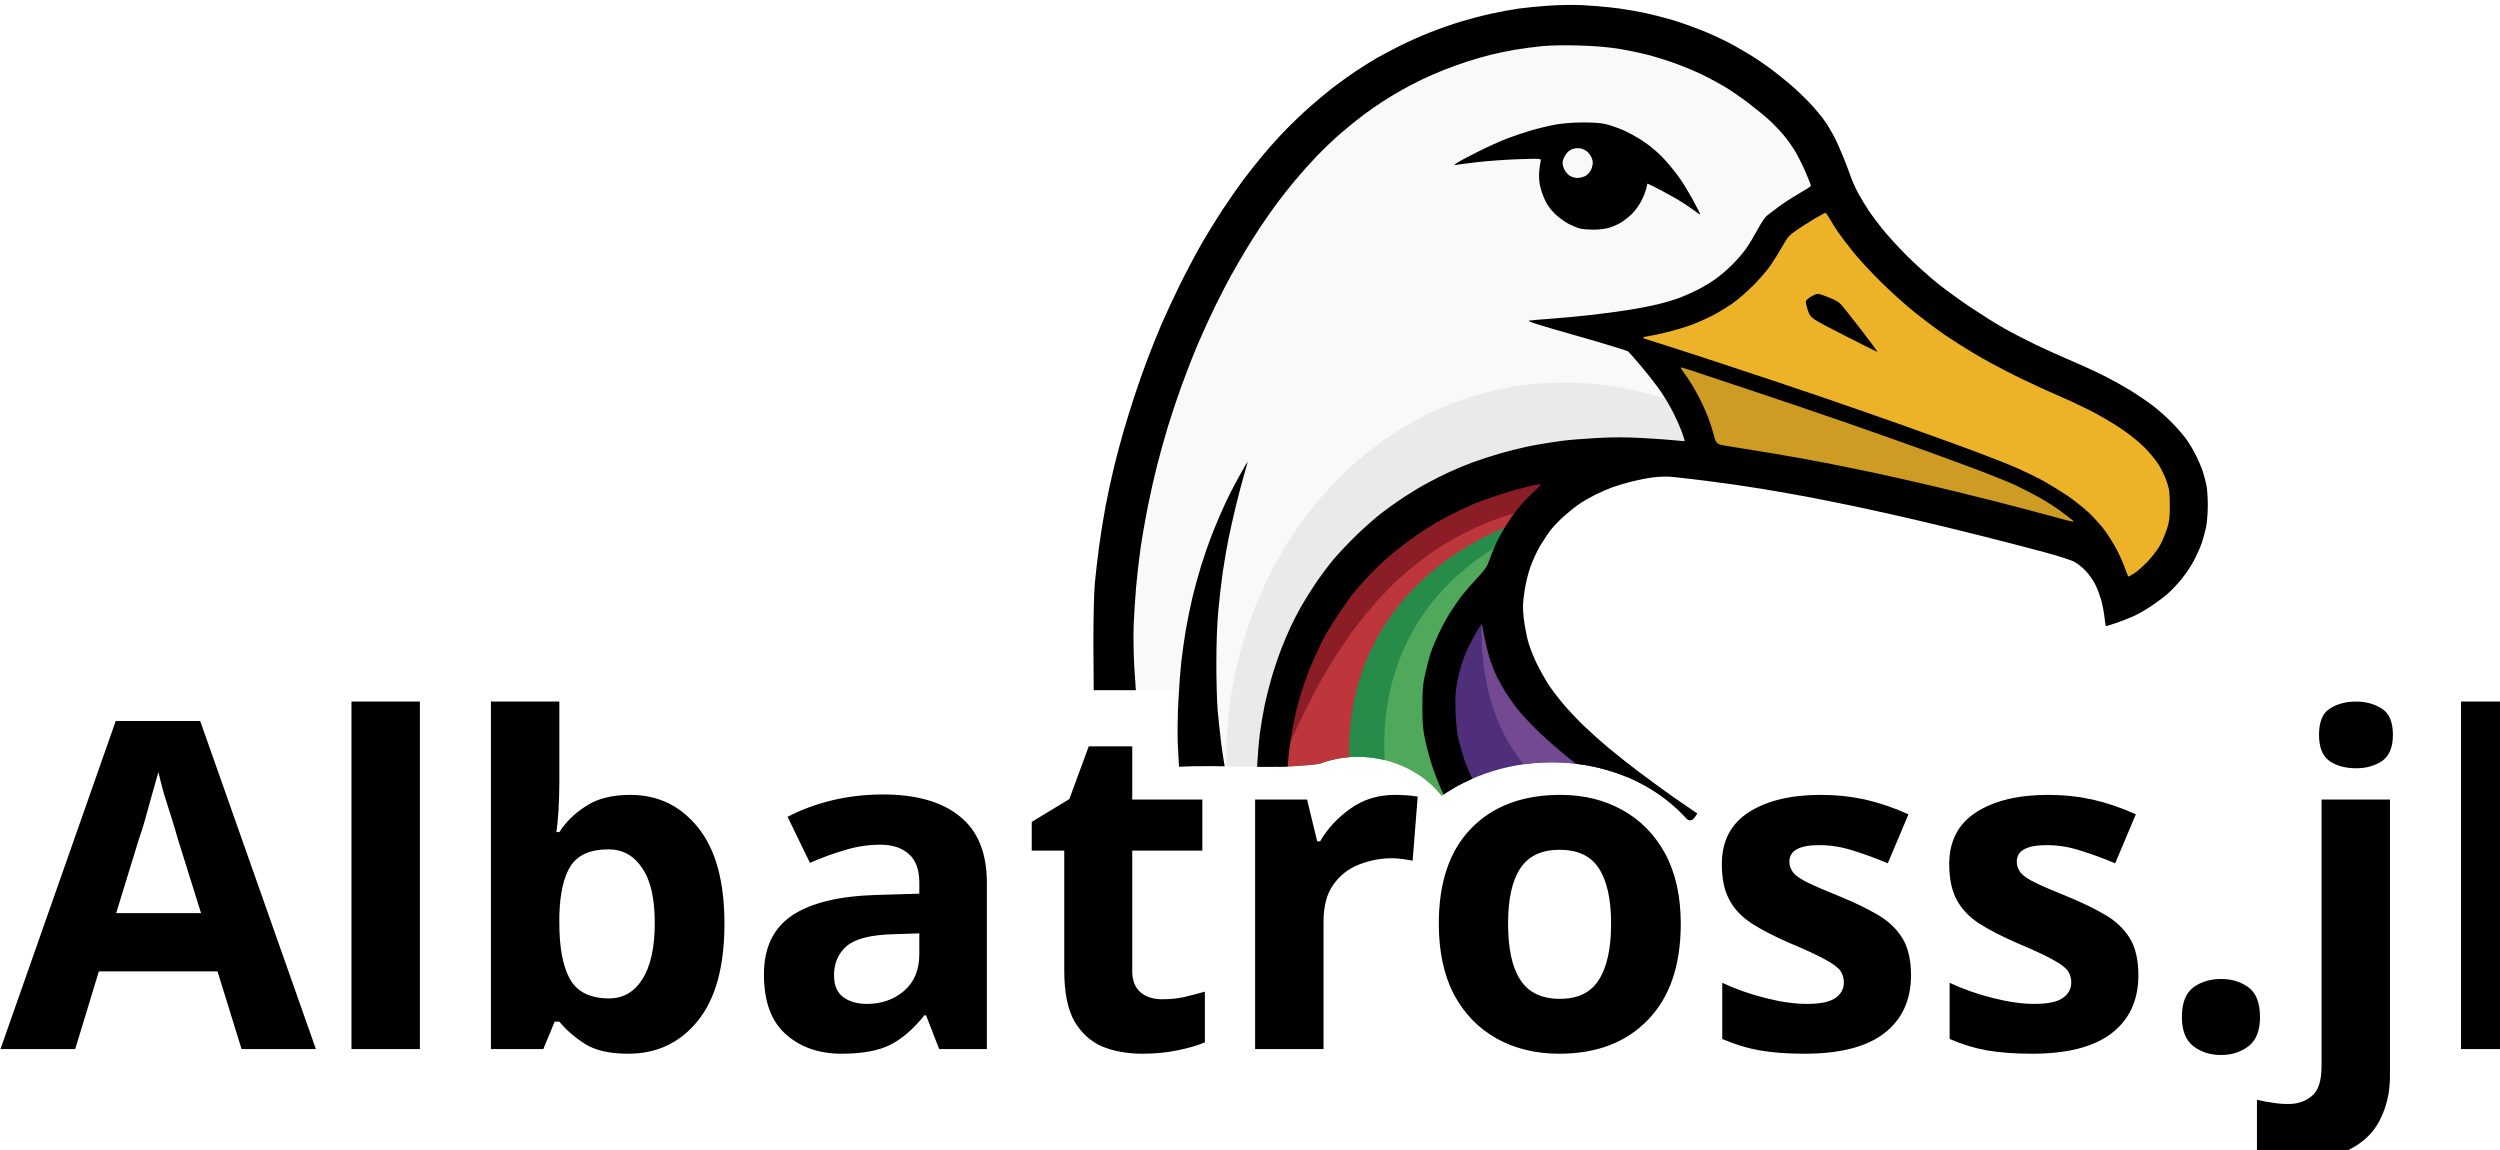
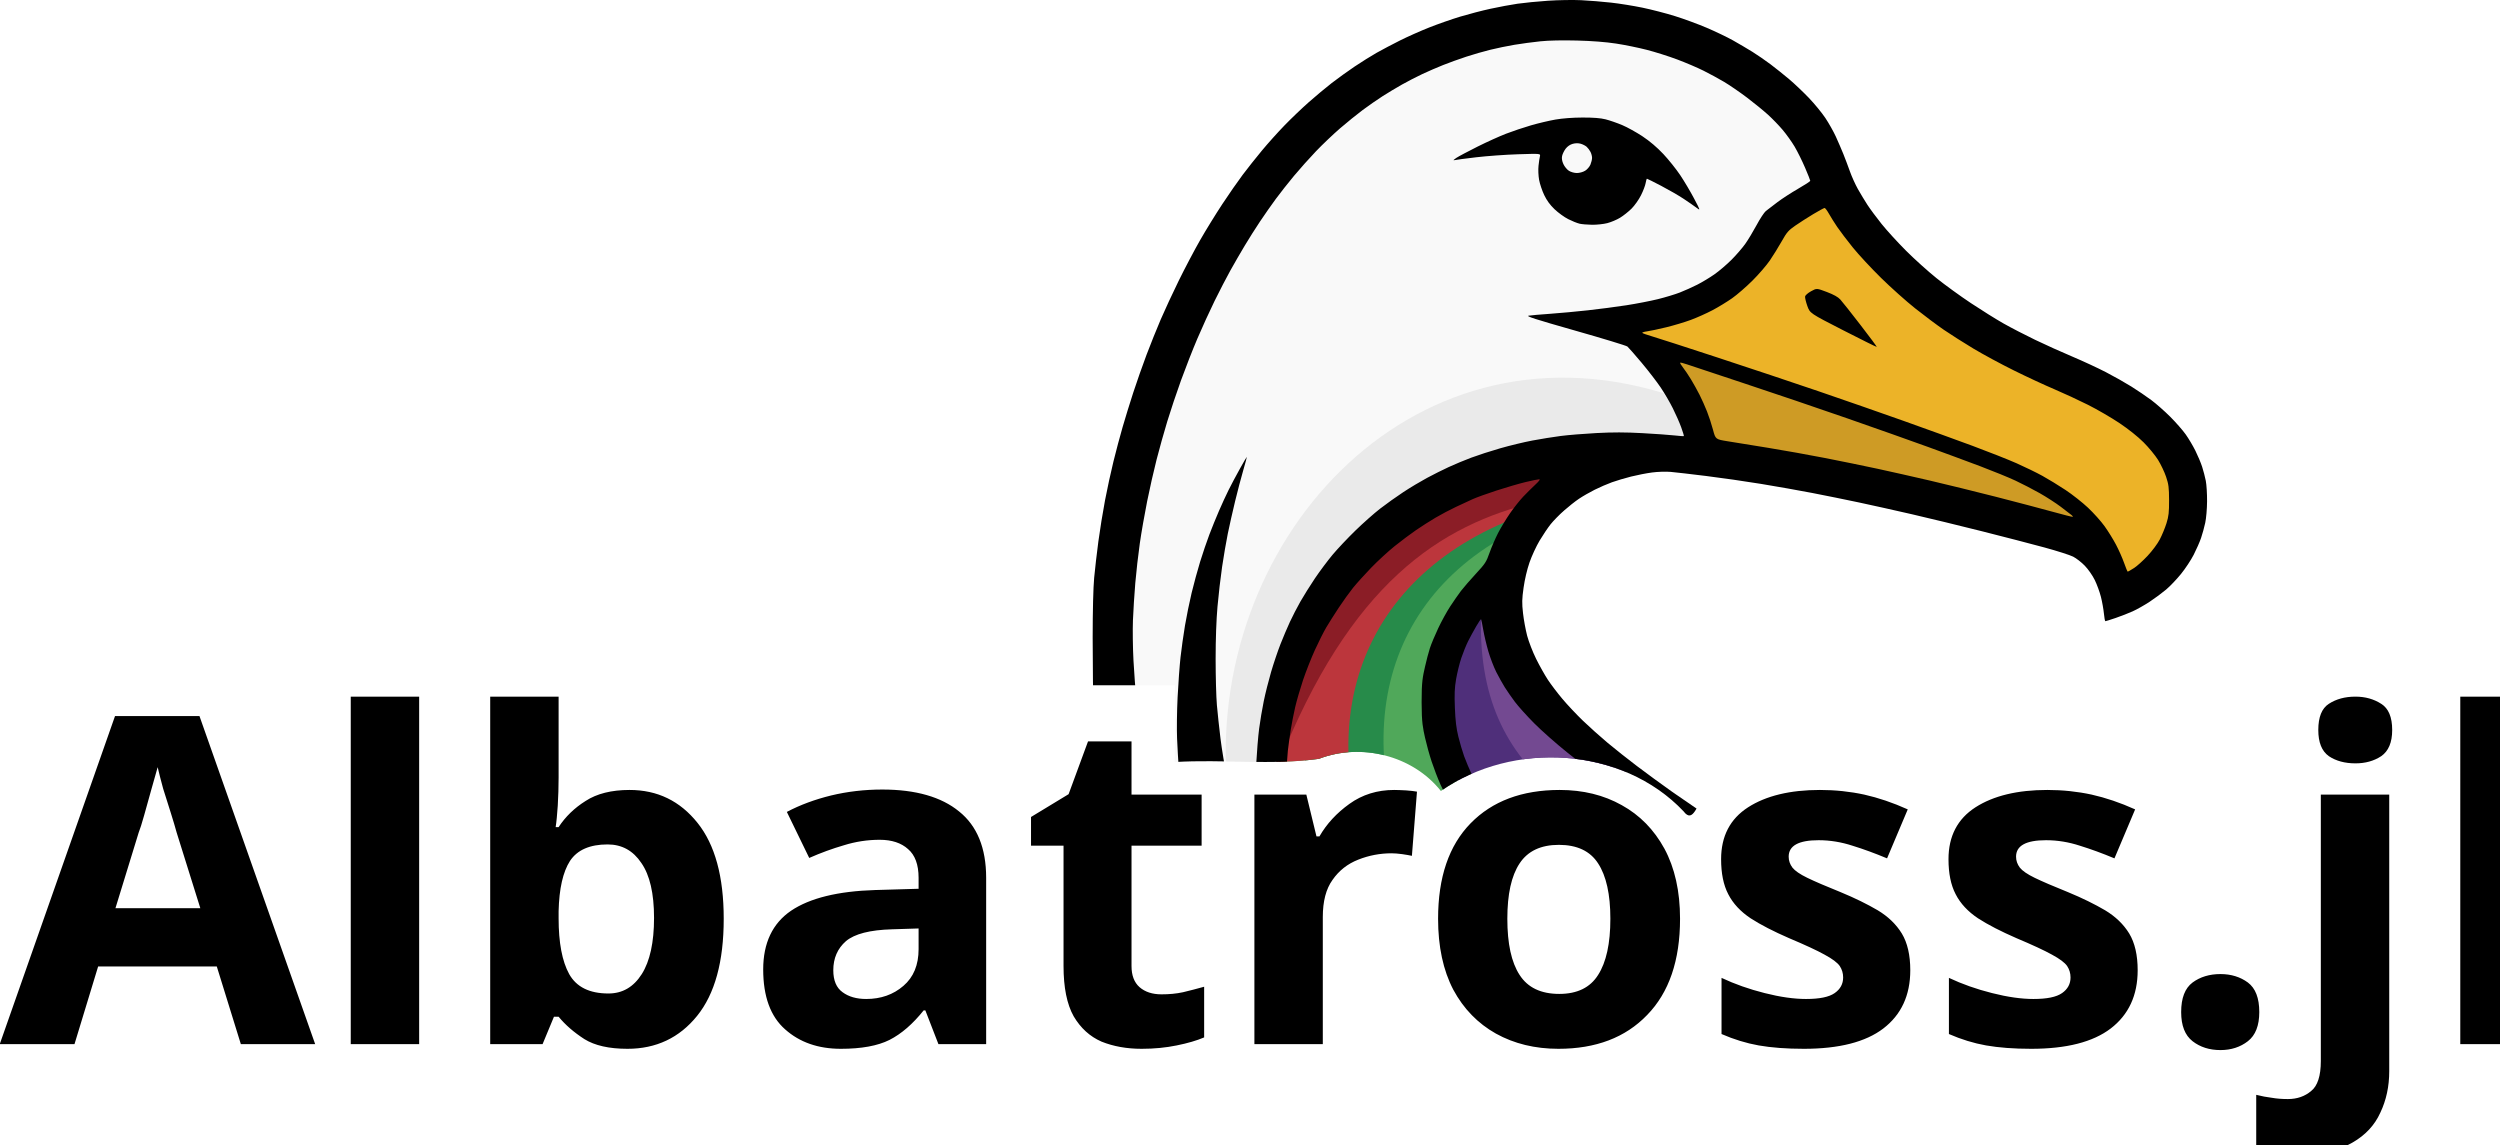
- <svg xmlns="http://www.w3.org/2000/svg" width="92.507mm" height="42.519mm" viewBox="0 0 92.507 42.519" version="1.1" id="svg1" xml:space="preserve">
+ <svg xmlns="http://www.w3.org/2000/svg" width="92.507mm" height="42.337mm" viewBox="0 0 92.507 42.337" version="1.1" id="svg1" xml:space="preserve">
  <defs id="defs1">
    <clipPath clipPathUnits="userSpaceOnUse" id="clipPath1">
      <rect style="fill:#cccccc;stroke-width:1.001;paint-order:stroke markers fill" id="rect2" width="273.932" height="225.12" x="-96.32" y="-53.76" />
    </clipPath>
    <clipPath clipPathUnits="userSpaceOnUse" id="clipPath1-8">
      <rect style="fill:#cccccc;stroke-width:1.001;paint-order:stroke markers fill" id="rect2-4" width="273.932" height="225.12" x="-96.32" y="-53.76" />
    </clipPath>
    <clipPath clipPathUnits="userSpaceOnUse" id="clipPath1-7">
      <rect style="fill:#cccccc;stroke-width:1.001;paint-order:stroke markers fill" id="rect2-5" width="273.932" height="225.12" x="-96.32" y="-53.76" />
    </clipPath>
    <clipPath clipPathUnits="userSpaceOnUse" id="clipPath1-1">
      <rect style="fill:#cccccc;stroke-width:1.001;paint-order:stroke markers fill" id="rect2-9" width="273.932" height="225.12" x="-96.32" y="-53.76" />
    </clipPath>
    <filter id="mask-powermask-path-effect229_inverse" style="color-interpolation-filters:sRGB" height="100" width="100" x="-50" y="-50">
      <feColorMatrix id="mask-powermask-path-effect229_primitive1" values="1" type="saturate" result="fbSourceGraphic" />
      <feColorMatrix id="mask-powermask-path-effect229_primitive2" values="-1 0 0 0 1 0 -1 0 0 1 0 0 -1 0 1 0 0 0 1 0 " in="fbSourceGraphic" />
    </filter>
    <clipPath clipPathUnits="userSpaceOnUse" id="clipPath5">
      <path id="path5" style="font-weight:bold;font-size:16.922px;font-family:'Tamil MN';-inkscape-font-specification:'Tamil MN Bold';writing-mode:lr-tb;direction:ltr;fill:#f9f9f9;fill-opacity:1;stroke:none;stroke-width:2.822;stroke-dasharray:none;paint-order:stroke markers fill" d="m 14.163,79.873 c -0.691,-0.21 -0.467,0.645 -0.641,1.066 -0.161,0.849 -0.582,1.982 -1.607,1.975 -0.712,0.212 -1.043,0.937 -1.591,1.367 -1.17,1.761 -1.728,3.871 -2.066,5.938 -0.166,1.415 -0.252,3.216 1.027,4.16 0.714,0.486 1.62,0.321 2.424,0.344 0.862,-0.253 0.484,-1.302 0.539,-1.968 -0.035,-0.386 -0.006,-1.513 0.121,-0.544 0.372,2.011 2.676,3.047 4.557,2.678 0.612,-0.093 1.209,-0.295 1.747,-0.602 0.405,0.574 1.107,0.591 1.725,0.457 1.336,-0.04 2.673,0.016 4.01,-0.008 -0.087,-1.729 0.375,-3.408 0.49,-5.121 0.519,-0.239 0.789,0.017 0.795,0.541 0.647,2.725 3.287,4.816 6.102,4.74 1.997,0.067 4,-0.87 5.331,-2.277 1.473,2.354 4.829,2.922 7.242,1.781 0.787,-0.409 1.795,-0.887 1.848,-1.896 0.345,-2.308 0.608,-4.662 0.419,-6.995 -0.02,-0.473 -0.31,-1.127 -0.88,-0.991 -1.844,-2.47 -5.921,-2.722 -8.047,-0.494 -0.295,0.142 -0.421,1.015 -0.797,0.51 -2.275,-2.398 -6.309,-2.614 -8.978,-0.75 -1.046,-1.32 -2.958,-1.789 -4.515,-1.19 -1.769,0.247 -3.559,0.007 -5.336,0.119 0.028,-0.944 0.004,-1.895 0.012,-2.842 -1.311,9.1e-5 -2.621,0.001 -3.932,0.002 z m 4.23,8.996 c 0.483,0.796 -0.62,0.099 -0.137,-0.07 0.093,-0.044 0.107,-0.068 0.137,0.07 z m 13.385,0.326 c 0.288,0.317 0.691,0.659 0.52,1.131 -0.557,0.049 -0.408,-0.686 -0.633,-1.018 0.042,0.028 0.067,-0.227 0.113,-0.113 z" display="none" />
      <path id="lpe_path-effect5" style="font-weight:bold;font-size:16.922px;font-family:'Tamil MN';-inkscape-font-specification:'Tamil MN Bold';writing-mode:lr-tb;direction:ltr;fill:#f9f9f9;fill-opacity:1;stroke:none;stroke-width:2.822;stroke-dasharray:none;paint-order:stroke markers fill" class="powerclip" d="M 9.664,49.516 H 61.287 V 92.378 H 9.664 Z m 4.499,30.358 c -0.691,-0.21 -0.467,0.645 -0.641,1.066 -0.161,0.849 -0.582,1.982 -1.607,1.975 -0.712,0.212 -1.043,0.937 -1.591,1.367 -1.17,1.761 -1.728,3.871 -2.066,5.938 -0.166,1.415 -0.252,3.216 1.027,4.16 0.714,0.486 1.62,0.321 2.424,0.344 0.862,-0.253 0.484,-1.302 0.539,-1.968 -0.035,-0.386 -0.006,-1.513 0.121,-0.544 0.372,2.011 2.676,3.047 4.557,2.678 0.612,-0.093 1.209,-0.295 1.747,-0.602 0.405,0.574 1.107,0.591 1.725,0.457 1.336,-0.04 2.673,0.016 4.01,-0.008 -0.087,-1.729 0.375,-3.408 0.49,-5.121 0.519,-0.239 0.789,0.017 0.795,0.541 0.647,2.725 3.287,4.816 6.102,4.74 1.997,0.067 4,-0.87 5.331,-2.277 1.473,2.354 4.829,2.922 7.242,1.781 0.787,-0.409 1.795,-0.887 1.848,-1.896 0.345,-2.308 0.608,-4.662 0.419,-6.995 -0.02,-0.473 -0.31,-1.127 -0.88,-0.991 -1.844,-2.47 -5.921,-2.722 -8.047,-0.494 -0.295,0.142 -0.421,1.015 -0.797,0.51 -2.275,-2.398 -6.309,-2.614 -8.978,-0.75 -1.046,-1.32 -2.958,-1.789 -4.515,-1.19 -1.769,0.247 -3.559,0.007 -5.336,0.119 0.028,-0.944 0.004,-1.895 0.012,-2.842 -1.311,9.1e-5 -2.621,0.001 -3.932,0.002 z m 4.23,8.996 c -0.03,-0.138 -0.043,-0.114 -0.137,-0.07 -0.483,0.169 0.62,0.866 0.137,0.07 z m 13.385,0.326 c -0.046,-0.114 -0.072,0.141 -0.113,0.113 0.224,0.331 0.075,1.067 0.633,1.018 0.171,-0.472 -0.232,-0.814 -0.52,-1.131 z" />
    </clipPath>
  </defs>
-   <g id="layer1" transform="translate(-52.08428,-4.243522)">
+   <g id="layer1" transform="translate(-52.11107,-4.425604)">
    <g id="g20" transform="translate(77.49476,-50.09027)" clip-path="url(#clipPath5)">
      <path style="fill:#f9f9f9;fill-opacity:1;stroke-width:2.822;paint-order:stroke markers fill" d="m 21.364,87.36 h -4.368 l -1.518,-10.626 3.092,-11.421 6.247,-7.635 5.237,-2.335 5.3,0.063 4.102,1.893 3.155,3.534 -0.126,0.82 -2.019,1.073 -2.019,2.461 -4.038,1.262 h -1.451 l 2.903,0.947 1.199,2.145 -8.14,0.694 -5.048,4.291 -2.461,5.048 z" id="path2" />
      <path style="opacity:1;fill:#50a85a;fill-opacity:1;stroke-width:2.822;paint-order:stroke markers fill" d="m 22.382,87.366 h 8.979 l -2.985,-4.187 -0.452,-4.122 2.174,-3.416 2.569,-3.812 -2.965,-0.141 -4.941,3.529 -2.71,4.885 -0.282,4.8 z" id="path10" />
      <path style="fill:#278b4a;fill-opacity:1;stroke-width:2.148;paint-order:stroke markers fill" d="M 23.182,87.366 H 27.104 C 24.246,81.044 26.163,75.491 32.463,73.423 l 0.94,-1.835 -8.842,3.629 -1.57,4.885 -0.164,4.8 z" id="path11" />
      <path style="fill:#bc363c;fill-opacity:1;stroke-width:2.148;paint-order:stroke markers fill" d="m 22.124,87.366 h 3.614 C 22.881,81.044 25.105,75.491 31.405,73.423 l 0.94,-1.835 -8.842,3.629 -1.57,4.885 -0.164,4.8 z" id="path12" />
      <path style="opacity:1;fill:#eaeaea;fill-opacity:1;stroke-width:2.822;paint-order:stroke markers fill" d="m 20.036,83.773 c -0.851,-9.089 6.66,-17.591 16.125,-14.713 l 1.658,2.258 C 20.194,71.027 21.277,84.317 21.834,87.357 l -1.134,0.011 c 0,0 -1.329,-2.142 -0.664,-3.596 z" id="path13" />
      <path style="fill:#ecb328;fill-opacity:1;stroke-width:2.822;paint-order:stroke markers fill" d="m 42.066,61.391 -3.881,3.842 -4.001,1.262 16.278,6.514 2.667,3.624 2.498,-3.216 -2.053,-3.45 -7.026,-3.828 z" id="path14" />
      <path style="fill:#ce9b25;fill-opacity:1;stroke-width:2.822;paint-order:stroke markers fill" d="m 35.737,67.359 2.058,4.034 11.019,2.464 3.276,0.379 c 0,0 -0.027,-0.162 -0.244,-0.596 C 51.629,73.207 49.815,72.286 49.815,72.286 l -5.821,-2.193 z" id="path15" />
      <path style="opacity:1;fill:#4f2f7a;fill-opacity:1;stroke-width:2.822;paint-order:stroke markers fill" d="m 29.587,76.607 c -2.727,3.514 -2.442,7.089 2.976,10.745 l 7.718,0.024 C 36.225,84.249 31.496,81.747 29.587,76.607 Z" id="path16" />
      <path style="opacity:1;fill:#734991;fill-opacity:1;stroke-width:2.822;paint-order:stroke markers fill" d="m 29.417,77.413 c -0.139,6.23 4.503,7.93 10.333,9.956 -5.607,-4.292 -10.333,-9.956 -10.333,-9.956 z" id="path17" />
      <path style="opacity:1;fill:#8b1d26;fill-opacity:1;stroke-width:2.822;paint-order:stroke markers fill" d="m 21.908,82.841 c 2.662,-6.747 5.996,-8.904 9.582,-9.756 l 1.307,-1.612 -4.443,1.22 -5.052,3.702 z" id="path18" />
      <path style="fill:#000000" d="m 14.669,87.264 c 0.013,-0.063 0.06,-0.33 0.105,-0.594 0.044,-0.264 0.119,-0.826 0.165,-1.25 0.046,-0.424 0.106,-1.183 0.133,-1.688 0.034,-0.642 0.038,-1.379 0.012,-2.458 -0.02,-0.848 -0.036,-2.273 -0.036,-3.167 5.39e-4,-0.993 0.022,-1.852 0.055,-2.208 0.03,-0.321 0.1,-0.928 0.156,-1.348 0.056,-0.421 0.167,-1.105 0.246,-1.521 0.079,-0.416 0.22,-1.065 0.313,-1.442 0.093,-0.378 0.245,-0.949 0.338,-1.269 0.093,-0.321 0.27,-0.897 0.395,-1.28 0.125,-0.384 0.346,-1.012 0.491,-1.397 0.146,-0.385 0.381,-0.972 0.524,-1.304 0.142,-0.332 0.443,-0.979 0.668,-1.438 0.225,-0.458 0.581,-1.133 0.791,-1.5 0.21,-0.367 0.579,-0.965 0.82,-1.331 0.241,-0.365 0.58,-0.853 0.753,-1.083 0.173,-0.231 0.494,-0.635 0.713,-0.899 0.219,-0.264 0.595,-0.683 0.837,-0.932 0.241,-0.249 0.645,-0.635 0.897,-0.858 0.252,-0.223 0.635,-0.542 0.85,-0.709 0.216,-0.167 0.597,-0.442 0.847,-0.61 0.25,-0.168 0.618,-0.398 0.816,-0.51 0.199,-0.112 0.586,-0.316 0.861,-0.454 0.275,-0.138 0.763,-0.355 1.084,-0.482 0.321,-0.127 0.837,-0.308 1.146,-0.401 0.309,-0.093 0.815,-0.225 1.124,-0.292 0.309,-0.067 0.759,-0.151 1,-0.186 0.241,-0.035 0.747,-0.084 1.125,-0.11 0.378,-0.026 0.931,-0.035 1.229,-0.02 0.298,0.015 0.795,0.055 1.104,0.09 0.309,0.034 0.833,0.119 1.163,0.187 0.33,0.069 0.87,0.208 1.199,0.311 0.329,0.102 0.861,0.298 1.182,0.435 0.321,0.137 0.756,0.346 0.968,0.465 0.211,0.119 0.534,0.309 0.718,0.423 0.183,0.114 0.483,0.321 0.667,0.459 0.183,0.138 0.493,0.386 0.688,0.55 0.195,0.164 0.525,0.478 0.734,0.696 0.209,0.219 0.484,0.554 0.611,0.745 0.127,0.191 0.3,0.498 0.384,0.681 0.084,0.183 0.209,0.474 0.279,0.646 0.069,0.172 0.18,0.465 0.246,0.652 0.066,0.187 0.198,0.477 0.292,0.646 0.095,0.169 0.254,0.432 0.354,0.586 0.1,0.154 0.337,0.473 0.525,0.708 0.189,0.236 0.596,0.682 0.906,0.992 0.31,0.31 0.817,0.766 1.126,1.014 0.309,0.248 0.881,0.663 1.271,0.922 0.39,0.259 0.933,0.598 1.208,0.754 0.275,0.156 0.8,0.427 1.167,0.604 0.367,0.177 0.985,0.456 1.375,0.62 0.39,0.165 0.952,0.425 1.25,0.58 0.298,0.154 0.723,0.395 0.945,0.534 0.222,0.139 0.55,0.362 0.729,0.495 0.179,0.133 0.496,0.412 0.703,0.619 0.207,0.208 0.465,0.501 0.572,0.653 0.108,0.151 0.269,0.423 0.359,0.604 0.09,0.181 0.202,0.447 0.249,0.592 0.047,0.145 0.108,0.379 0.136,0.521 0.028,0.142 0.049,0.483 0.047,0.758 -0.002,0.282 -0.032,0.63 -0.068,0.797 -0.035,0.164 -0.105,0.417 -0.155,0.563 -0.05,0.146 -0.172,0.424 -0.272,0.619 -0.1,0.195 -0.31,0.514 -0.468,0.708 -0.158,0.195 -0.406,0.456 -0.553,0.58 -0.147,0.124 -0.421,0.327 -0.61,0.451 -0.189,0.124 -0.47,0.283 -0.625,0.353 -0.155,0.07 -0.44,0.182 -0.633,0.247 -0.193,0.066 -0.364,0.119 -0.379,0.119 -0.015,0 -0.04,-0.127 -0.054,-0.283 -0.015,-0.156 -0.064,-0.432 -0.11,-0.615 -0.046,-0.182 -0.149,-0.465 -0.229,-0.627 -0.081,-0.166 -0.242,-0.397 -0.367,-0.526 -0.122,-0.127 -0.317,-0.279 -0.434,-0.338 -0.116,-0.059 -0.594,-0.212 -1.06,-0.339 -0.467,-0.127 -1.514,-0.399 -2.328,-0.604 -0.814,-0.205 -1.976,-0.487 -2.583,-0.627 -0.607,-0.14 -1.488,-0.336 -1.958,-0.436 -0.47,-0.1 -1.248,-0.258 -1.73,-0.351 -0.481,-0.093 -1.334,-0.244 -1.896,-0.336 -0.561,-0.092 -1.471,-0.223 -2.021,-0.291 -0.55,-0.068 -1.142,-0.137 -1.315,-0.152 -0.178,-0.015 -0.477,-0.006 -0.688,0.022 -0.205,0.027 -0.555,0.095 -0.777,0.151 -0.223,0.056 -0.541,0.151 -0.708,0.211 -0.167,0.06 -0.454,0.184 -0.637,0.276 -0.183,0.092 -0.446,0.242 -0.583,0.335 -0.138,0.092 -0.389,0.291 -0.56,0.442 -0.17,0.151 -0.392,0.378 -0.492,0.504 -0.1,0.126 -0.283,0.398 -0.406,0.604 -0.123,0.206 -0.291,0.569 -0.373,0.807 -0.091,0.263 -0.176,0.627 -0.219,0.932 -0.06,0.427 -0.063,0.565 -0.021,0.943 0.027,0.244 0.097,0.622 0.154,0.839 0.058,0.218 0.207,0.602 0.332,0.854 0.125,0.252 0.32,0.599 0.433,0.771 0.113,0.172 0.355,0.491 0.538,0.708 0.182,0.218 0.527,0.583 0.765,0.813 0.239,0.229 0.649,0.596 0.912,0.816 0.263,0.22 0.75,0.606 1.082,0.857 0.332,0.252 0.923,0.684 1.313,0.96 0.39,0.276 1.29,0.885 2,1.353 0.71,0.468 1.516,0.997 1.791,1.175 0.275,0.178 0.742,0.482 1.039,0.675 0.539,0.35 0.539,0.35 -0.622,0.35 -0.916,0 -1.174,-0.012 -1.226,-0.056 -0.036,-0.031 -0.356,-0.253 -0.712,-0.492 -0.355,-0.24 -0.749,-0.509 -0.875,-0.597 -0.126,-0.089 -0.407,-0.283 -0.625,-0.431 -0.218,-0.149 -0.818,-0.571 -1.333,-0.938 -0.516,-0.367 -1.312,-0.949 -1.769,-1.292 -0.457,-0.343 -1.161,-0.888 -1.563,-1.211 -0.402,-0.323 -0.952,-0.809 -1.222,-1.081 -0.27,-0.272 -0.591,-0.628 -0.713,-0.792 -0.122,-0.163 -0.29,-0.405 -0.373,-0.537 -0.083,-0.132 -0.226,-0.389 -0.318,-0.57 -0.091,-0.182 -0.222,-0.524 -0.291,-0.76 -0.069,-0.236 -0.154,-0.597 -0.189,-0.802 -0.035,-0.205 -0.071,-0.379 -0.08,-0.389 -0.009,-0.009 -0.091,0.111 -0.182,0.268 -0.091,0.156 -0.224,0.402 -0.297,0.546 -0.072,0.144 -0.186,0.425 -0.253,0.625 -0.067,0.2 -0.153,0.551 -0.192,0.78 -0.056,0.328 -0.065,0.554 -0.045,1.063 0.019,0.477 0.052,0.754 0.128,1.063 0.056,0.229 0.153,0.557 0.215,0.729 0.062,0.172 0.201,0.5 0.308,0.729 0.107,0.229 0.314,0.614 0.458,0.854 0.145,0.241 0.386,0.606 0.537,0.813 0.151,0.206 0.391,0.509 0.535,0.672 0.144,0.163 0.37,0.408 0.502,0.543 0.132,0.135 0.391,0.377 0.574,0.537 0.183,0.16 0.436,0.377 0.563,0.482 0.126,0.105 0.257,0.201 0.292,0.215 0.034,0.013 -0.365,0.025 -0.887,0.027 -0.95,0.003 -0.95,0.003 -1.439,-0.486 -0.269,-0.269 -0.631,-0.668 -0.805,-0.885 -0.174,-0.218 -0.438,-0.574 -0.587,-0.792 -0.149,-0.218 -0.377,-0.59 -0.507,-0.826 -0.13,-0.237 -0.318,-0.612 -0.418,-0.833 -0.099,-0.221 -0.248,-0.609 -0.331,-0.861 -0.083,-0.252 -0.191,-0.646 -0.242,-0.875 -0.078,-0.356 -0.126,-0.548 -0.127,-1.313 -0.002,-0.78 0.044,-0.95 0.125,-1.313 0.051,-0.229 0.133,-0.539 0.181,-0.688 0.048,-0.149 0.187,-0.481 0.308,-0.738 0.121,-0.257 0.322,-0.623 0.447,-0.813 0.125,-0.19 0.302,-0.444 0.394,-0.566 0.092,-0.121 0.338,-0.406 0.548,-0.632 0.351,-0.379 0.391,-0.441 0.51,-0.78 0.071,-0.202 0.213,-0.53 0.314,-0.728 0.102,-0.198 0.302,-0.529 0.445,-0.736 0.143,-0.207 0.364,-0.485 0.492,-0.619 0.128,-0.134 0.328,-0.332 0.445,-0.441 0.141,-0.131 0.189,-0.198 0.141,-0.198 -0.039,3e-5 -0.268,0.047 -0.509,0.105 -0.241,0.058 -0.723,0.199 -1.073,0.313 -0.349,0.114 -0.743,0.256 -0.875,0.316 -0.132,0.06 -0.413,0.19 -0.625,0.29 -0.212,0.1 -0.55,0.278 -0.75,0.396 -0.2,0.118 -0.524,0.324 -0.719,0.458 -0.195,0.133 -0.551,0.4 -0.792,0.593 -0.241,0.193 -0.634,0.555 -0.875,0.804 -0.241,0.249 -0.543,0.585 -0.672,0.745 -0.129,0.16 -0.365,0.489 -0.524,0.729 -0.159,0.241 -0.367,0.569 -0.463,0.731 -0.095,0.161 -0.285,0.537 -0.421,0.836 -0.136,0.298 -0.334,0.801 -0.44,1.116 -0.105,0.315 -0.236,0.764 -0.29,0.998 -0.054,0.233 -0.128,0.612 -0.165,0.841 -0.036,0.229 -0.084,0.576 -0.106,0.771 -0.022,0.195 -0.052,0.673 -0.067,1.063 -0.016,0.416 -0.007,0.983 0.021,1.375 0.026,0.367 0.093,0.976 0.148,1.354 0.055,0.378 0.126,0.824 0.158,0.991 0.058,0.303 0.058,0.303 -0.508,0.292 -0.566,-0.012 -0.566,-0.012 -0.659,-0.491 -0.051,-0.264 -0.122,-0.723 -0.157,-1.021 -0.035,-0.298 -0.085,-0.902 -0.111,-1.342 -0.035,-0.592 -0.035,-1.026 -5.4e-4,-1.667 0.026,-0.477 0.076,-1.091 0.112,-1.366 0.036,-0.275 0.112,-0.73 0.17,-1.012 0.057,-0.282 0.18,-0.769 0.271,-1.082 0.092,-0.314 0.248,-0.777 0.347,-1.03 0.099,-0.253 0.257,-0.625 0.351,-0.828 0.094,-0.203 0.268,-0.54 0.387,-0.75 0.119,-0.21 0.362,-0.597 0.539,-0.861 0.178,-0.264 0.472,-0.657 0.654,-0.875 0.182,-0.218 0.563,-0.621 0.847,-0.897 0.284,-0.276 0.694,-0.639 0.912,-0.808 0.218,-0.169 0.602,-0.443 0.854,-0.609 0.252,-0.166 0.646,-0.402 0.875,-0.525 0.229,-0.123 0.593,-0.306 0.809,-0.405 0.216,-0.1 0.591,-0.256 0.833,-0.347 0.243,-0.091 0.725,-0.248 1.072,-0.347 0.347,-0.1 0.881,-0.229 1.188,-0.287 0.306,-0.058 0.78,-0.134 1.052,-0.169 0.272,-0.035 0.868,-0.084 1.325,-0.108 0.602,-0.032 1.066,-0.031 1.688,0.003 0.472,0.026 1.009,0.064 1.193,0.085 0.184,0.021 0.342,0.032 0.349,0.024 0.008,-0.008 -0.036,-0.153 -0.097,-0.322 -0.061,-0.169 -0.2,-0.487 -0.31,-0.705 -0.109,-0.219 -0.312,-0.566 -0.45,-0.771 -0.138,-0.205 -0.455,-0.617 -0.705,-0.915 -0.25,-0.298 -0.487,-0.568 -0.527,-0.601 -0.04,-0.033 -0.91,-0.298 -1.934,-0.589 -1.506,-0.429 -1.834,-0.534 -1.716,-0.553 0.08,-0.013 0.436,-0.044 0.792,-0.069 0.355,-0.025 0.983,-0.083 1.396,-0.129 0.413,-0.045 1.052,-0.129 1.421,-0.186 0.369,-0.057 0.894,-0.159 1.167,-0.226 0.272,-0.067 0.638,-0.178 0.813,-0.246 0.175,-0.068 0.466,-0.199 0.646,-0.29 0.18,-0.091 0.468,-0.265 0.64,-0.386 0.172,-0.121 0.454,-0.362 0.627,-0.535 0.173,-0.173 0.401,-0.437 0.507,-0.586 0.106,-0.149 0.296,-0.464 0.423,-0.7 0.126,-0.236 0.281,-0.47 0.343,-0.52 0.062,-0.05 0.256,-0.198 0.43,-0.329 0.174,-0.131 0.518,-0.353 0.764,-0.495 0.246,-0.141 0.448,-0.273 0.448,-0.292 0,-0.019 -0.086,-0.237 -0.192,-0.484 -0.105,-0.247 -0.279,-0.597 -0.385,-0.778 -0.107,-0.18 -0.308,-0.462 -0.447,-0.626 -0.139,-0.164 -0.383,-0.416 -0.542,-0.56 -0.159,-0.145 -0.507,-0.428 -0.774,-0.631 -0.267,-0.202 -0.649,-0.464 -0.848,-0.582 -0.199,-0.118 -0.543,-0.305 -0.764,-0.415 -0.221,-0.111 -0.66,-0.298 -0.975,-0.416 -0.315,-0.118 -0.824,-0.279 -1.13,-0.357 -0.307,-0.079 -0.818,-0.183 -1.136,-0.231 -0.375,-0.057 -0.88,-0.097 -1.436,-0.111 -0.54,-0.014 -1.042,-0.004 -1.354,0.028 -0.273,0.028 -0.706,0.086 -0.962,0.129 -0.256,0.043 -0.659,0.126 -0.896,0.185 -0.237,0.058 -0.637,0.173 -0.889,0.256 -0.252,0.083 -0.636,0.221 -0.854,0.308 -0.218,0.087 -0.565,0.237 -0.771,0.334 -0.206,0.097 -0.544,0.271 -0.75,0.387 -0.206,0.116 -0.534,0.313 -0.729,0.438 -0.195,0.125 -0.523,0.353 -0.729,0.507 -0.206,0.154 -0.581,0.457 -0.834,0.675 -0.252,0.218 -0.654,0.6 -0.893,0.85 -0.239,0.25 -0.605,0.66 -0.815,0.912 -0.21,0.252 -0.512,0.636 -0.673,0.854 -0.16,0.218 -0.423,0.593 -0.583,0.833 -0.161,0.241 -0.416,0.644 -0.567,0.896 -0.151,0.252 -0.39,0.665 -0.53,0.917 -0.14,0.252 -0.403,0.758 -0.583,1.125 -0.18,0.367 -0.467,0.995 -0.638,1.396 -0.171,0.401 -0.443,1.096 -0.605,1.543 -0.162,0.448 -0.391,1.132 -0.509,1.521 -0.118,0.389 -0.297,1.025 -0.396,1.415 -0.1,0.39 -0.257,1.083 -0.349,1.542 -0.092,0.458 -0.215,1.161 -0.272,1.563 -0.057,0.401 -0.132,1.057 -0.166,1.458 -0.034,0.401 -0.073,1.02 -0.087,1.375 -0.014,0.355 -0.005,1.03 0.02,1.5 0.025,0.47 0.073,1.098 0.108,1.396 0.034,0.298 0.101,0.785 0.148,1.083 0.047,0.298 0.141,0.804 0.208,1.125 0.067,0.321 0.199,0.865 0.292,1.208 0.093,0.344 0.282,0.972 0.42,1.396 0.138,0.424 0.36,1.061 0.493,1.417 0.133,0.355 0.255,0.679 0.27,0.719 0.027,0.069 -0.081,0.073 -1.917,0.073 -1.945,0 -1.945,0 -1.921,-0.115 z M 53.574,75.541 c 0.111,-0.071 0.338,-0.275 0.506,-0.454 0.174,-0.185 0.37,-0.448 0.455,-0.611 0.082,-0.157 0.193,-0.426 0.247,-0.598 0.082,-0.262 0.097,-0.4 0.096,-0.854 -0.002,-0.47 -0.016,-0.585 -0.11,-0.864 -0.059,-0.177 -0.194,-0.459 -0.298,-0.627 -0.104,-0.167 -0.345,-0.46 -0.536,-0.65 -0.211,-0.211 -0.558,-0.487 -0.888,-0.709 -0.298,-0.2 -0.823,-0.505 -1.167,-0.678 -0.344,-0.173 -0.905,-0.433 -1.247,-0.578 -0.343,-0.145 -1.012,-0.455 -1.488,-0.691 -0.476,-0.235 -1.152,-0.6 -1.502,-0.81 -0.35,-0.21 -0.844,-0.524 -1.096,-0.696 -0.252,-0.173 -0.73,-0.53 -1.062,-0.794 -0.332,-0.264 -0.901,-0.772 -1.264,-1.129 -0.363,-0.357 -0.834,-0.864 -1.047,-1.128 -0.213,-0.264 -0.471,-0.604 -0.574,-0.756 -0.103,-0.152 -0.241,-0.372 -0.307,-0.49 -0.066,-0.117 -0.138,-0.213 -0.16,-0.213 -0.022,-2.3e-5 -0.209,0.102 -0.417,0.226 -0.207,0.124 -0.507,0.317 -0.667,0.427 -0.256,0.178 -0.315,0.245 -0.504,0.581 -0.118,0.209 -0.315,0.528 -0.438,0.708 -0.123,0.18 -0.412,0.516 -0.643,0.745 -0.23,0.229 -0.568,0.523 -0.751,0.652 -0.183,0.129 -0.51,0.329 -0.728,0.444 -0.218,0.115 -0.578,0.276 -0.802,0.359 -0.223,0.083 -0.634,0.206 -0.914,0.274 -0.279,0.068 -0.6,0.136 -0.711,0.151 -0.112,0.015 -0.188,0.041 -0.169,0.058 0.019,0.017 0.174,0.072 0.346,0.122 0.172,0.05 1.259,0.401 2.417,0.781 1.157,0.379 2.845,0.943 3.75,1.252 0.905,0.309 2.321,0.803 3.146,1.096 0.825,0.294 1.978,0.711 2.563,0.928 0.584,0.217 1.316,0.506 1.625,0.643 0.309,0.137 0.741,0.347 0.958,0.467 0.218,0.12 0.602,0.355 0.854,0.522 0.252,0.167 0.627,0.463 0.833,0.657 0.206,0.194 0.482,0.502 0.612,0.684 0.131,0.182 0.321,0.489 0.423,0.683 0.102,0.194 0.237,0.498 0.299,0.675 0.062,0.178 0.123,0.323 0.135,0.323 0.012,0 0.113,-0.058 0.223,-0.129 z M 42.818,66.736 c -1.229,-0.629 -1.229,-0.629 -1.325,-0.898 -0.053,-0.148 -0.09,-0.305 -0.083,-0.349 0.007,-0.047 0.1,-0.129 0.221,-0.196 0.208,-0.115 0.208,-0.115 0.583,0.027 0.258,0.098 0.414,0.185 0.5,0.28 0.069,0.075 0.404,0.498 0.744,0.939 0.341,0.441 0.612,0.807 0.604,0.814 -0.008,0.007 -0.568,-0.271 -1.244,-0.617 z m 8.452,6.839 c -0.035,-0.028 -0.213,-0.166 -0.397,-0.305 -0.184,-0.139 -0.538,-0.368 -0.788,-0.509 -0.25,-0.141 -0.651,-0.348 -0.892,-0.461 -0.24,-0.113 -0.822,-0.35 -1.291,-0.528 -0.47,-0.177 -1.342,-0.5 -1.938,-0.716 -0.596,-0.217 -1.946,-0.695 -3,-1.062 -1.054,-0.367 -2.76,-0.946 -3.792,-1.287 -1.031,-0.341 -1.986,-0.658 -2.121,-0.705 -0.135,-0.047 -0.255,-0.077 -0.265,-0.066 -0.011,0.011 0.037,0.091 0.105,0.178 0.069,0.087 0.202,0.284 0.296,0.439 0.094,0.154 0.237,0.412 0.318,0.572 0.081,0.16 0.205,0.437 0.275,0.615 0.071,0.178 0.171,0.483 0.222,0.678 0.094,0.354 0.094,0.354 0.548,0.427 0.25,0.04 0.923,0.149 1.496,0.242 0.573,0.093 1.52,0.263 2.104,0.377 0.584,0.114 1.456,0.293 1.938,0.397 0.481,0.104 1.353,0.301 1.938,0.437 0.584,0.136 1.681,0.406 2.438,0.599 0.756,0.194 1.703,0.444 2.104,0.555 0.401,0.112 0.737,0.196 0.747,0.188 0.01,-0.008 -0.011,-0.038 -0.045,-0.066 z M 18.968,87.284 c -0.014,-0.052 -0.09,-0.347 -0.169,-0.656 -0.079,-0.309 -0.191,-0.834 -0.25,-1.166 -0.059,-0.332 -0.144,-0.895 -0.188,-1.25 -0.045,-0.355 -0.1,-0.899 -0.123,-1.209 -0.023,-0.309 -0.053,-0.834 -0.067,-1.167 -0.014,-0.332 -0.005,-1.017 0.02,-1.521 0.025,-0.504 0.074,-1.17 0.108,-1.479 0.034,-0.309 0.109,-0.838 0.165,-1.174 0.057,-0.336 0.167,-0.88 0.246,-1.208 0.079,-0.328 0.221,-0.848 0.315,-1.155 0.095,-0.307 0.248,-0.757 0.34,-1 0.092,-0.243 0.253,-0.639 0.357,-0.879 0.104,-0.241 0.264,-0.588 0.355,-0.771 0.091,-0.183 0.278,-0.535 0.415,-0.781 0.137,-0.246 0.254,-0.448 0.261,-0.448 0.007,0 -0.052,0.22 -0.131,0.49 -0.079,0.269 -0.215,0.79 -0.304,1.156 -0.089,0.367 -0.21,0.906 -0.27,1.198 -0.06,0.292 -0.154,0.845 -0.211,1.229 -0.056,0.384 -0.133,1.045 -0.17,1.469 -0.043,0.489 -0.069,1.197 -0.069,1.938 -8.3e-5,0.642 0.021,1.41 0.047,1.708 0.026,0.298 0.086,0.851 0.132,1.229 0.046,0.378 0.158,1.053 0.248,1.5 0.09,0.447 0.266,1.178 0.391,1.625 0.125,0.447 0.338,1.132 0.474,1.522 0.136,0.39 0.269,0.751 0.296,0.802 0.05,0.093 0.05,0.093 -1.072,0.093 -1.122,0 -1.122,0 -1.148,-0.094 z M 33.058,62.791 c -0.086,-0.02 -0.272,-0.095 -0.414,-0.167 -0.142,-0.072 -0.368,-0.235 -0.503,-0.364 -0.168,-0.16 -0.289,-0.326 -0.385,-0.527 -0.077,-0.161 -0.162,-0.415 -0.189,-0.564 -0.027,-0.153 -0.037,-0.38 -0.021,-0.521 0.015,-0.138 0.038,-0.295 0.052,-0.35 0.024,-0.1 0.024,-0.1 -0.805,-0.074 -0.456,0.014 -1.157,0.065 -1.558,0.112 -0.401,0.047 -0.767,0.096 -0.813,0.108 -0.046,0.012 -0.008,-0.027 0.083,-0.086 0.092,-0.06 0.445,-0.247 0.785,-0.417 0.34,-0.17 0.814,-0.384 1.054,-0.477 0.24,-0.093 0.655,-0.232 0.923,-0.31 0.268,-0.078 0.675,-0.174 0.904,-0.214 0.259,-0.045 0.638,-0.074 1,-0.075 0.403,-0.001 0.667,0.019 0.854,0.066 0.149,0.037 0.426,0.133 0.616,0.213 0.19,0.08 0.53,0.269 0.756,0.419 0.268,0.178 0.533,0.404 0.766,0.651 0.196,0.208 0.477,0.56 0.626,0.782 0.149,0.222 0.379,0.611 0.512,0.863 0.241,0.458 0.241,0.458 0.088,0.342 -0.084,-0.064 -0.299,-0.213 -0.477,-0.331 -0.178,-0.118 -0.551,-0.333 -0.828,-0.478 -0.277,-0.145 -0.514,-0.263 -0.526,-0.263 -0.012,0 -0.033,0.072 -0.048,0.16 -0.014,0.088 -0.091,0.291 -0.172,0.452 -0.08,0.161 -0.238,0.384 -0.351,0.496 -0.113,0.112 -0.305,0.264 -0.427,0.338 -0.122,0.074 -0.334,0.163 -0.471,0.198 -0.137,0.035 -0.39,0.062 -0.563,0.06 -0.173,-0.002 -0.384,-0.021 -0.47,-0.041 z m 0.211,-1.956 c 0.076,-0.046 0.165,-0.149 0.198,-0.228 0.033,-0.079 0.06,-0.192 0.06,-0.251 0,-0.059 -0.026,-0.158 -0.058,-0.22 -0.032,-0.062 -0.095,-0.146 -0.14,-0.187 -0.045,-0.041 -0.144,-0.092 -0.221,-0.114 -0.09,-0.026 -0.194,-0.025 -0.296,0.003 -0.098,0.026 -0.197,0.095 -0.262,0.18 -0.058,0.076 -0.117,0.198 -0.132,0.271 -0.018,0.089 -0.002,0.189 0.048,0.298 0.041,0.091 0.132,0.202 0.203,0.248 0.073,0.047 0.202,0.083 0.296,0.083 0.095,3.1e-4 0.226,-0.036 0.305,-0.084 z" id="path19" />
    </g>
-     <text xml:space="preserve" style="font-weight:bold;font-size:16.922px;font-family:'Tamil MN';-inkscape-font-specification:'Tamil MN Bold';writing-mode:lr-tb;direction:ltr;fill:#734991;fill-opacity:1;stroke:none;stroke-width:2.822;stroke-dasharray:none;paint-order:stroke markers fill" x="52.103" y="43.061" id="text2-0-9">
-       <tspan style="fill:#000000;fill-opacity:1;stroke:none;stroke-width:2.822;stroke-dasharray:none" x="52.103" y="43.061" id="tspan3-6-0">Albatross.jl</tspan>
+     <text xml:space="preserve" style="font-weight:bold;font-size:16.922px;font-family:'Tamil MN';-inkscape-font-specification:'Tamil MN Bold';writing-mode:lr-tb;direction:ltr;fill:#734991;fill-opacity:1;stroke:none;stroke-width:0.706;stroke-dasharray:none;paint-order:stroke markers fill" x="52.103" y="43.061" id="text2-0-9">
+       <tspan style="fill:#000000;fill-opacity:1;stroke:none;stroke-width:0.706;stroke-dasharray:none" x="52.103" y="43.061" id="tspan3-6-0">Albatross.jl</tspan>
    </text>
  </g>
</svg>
